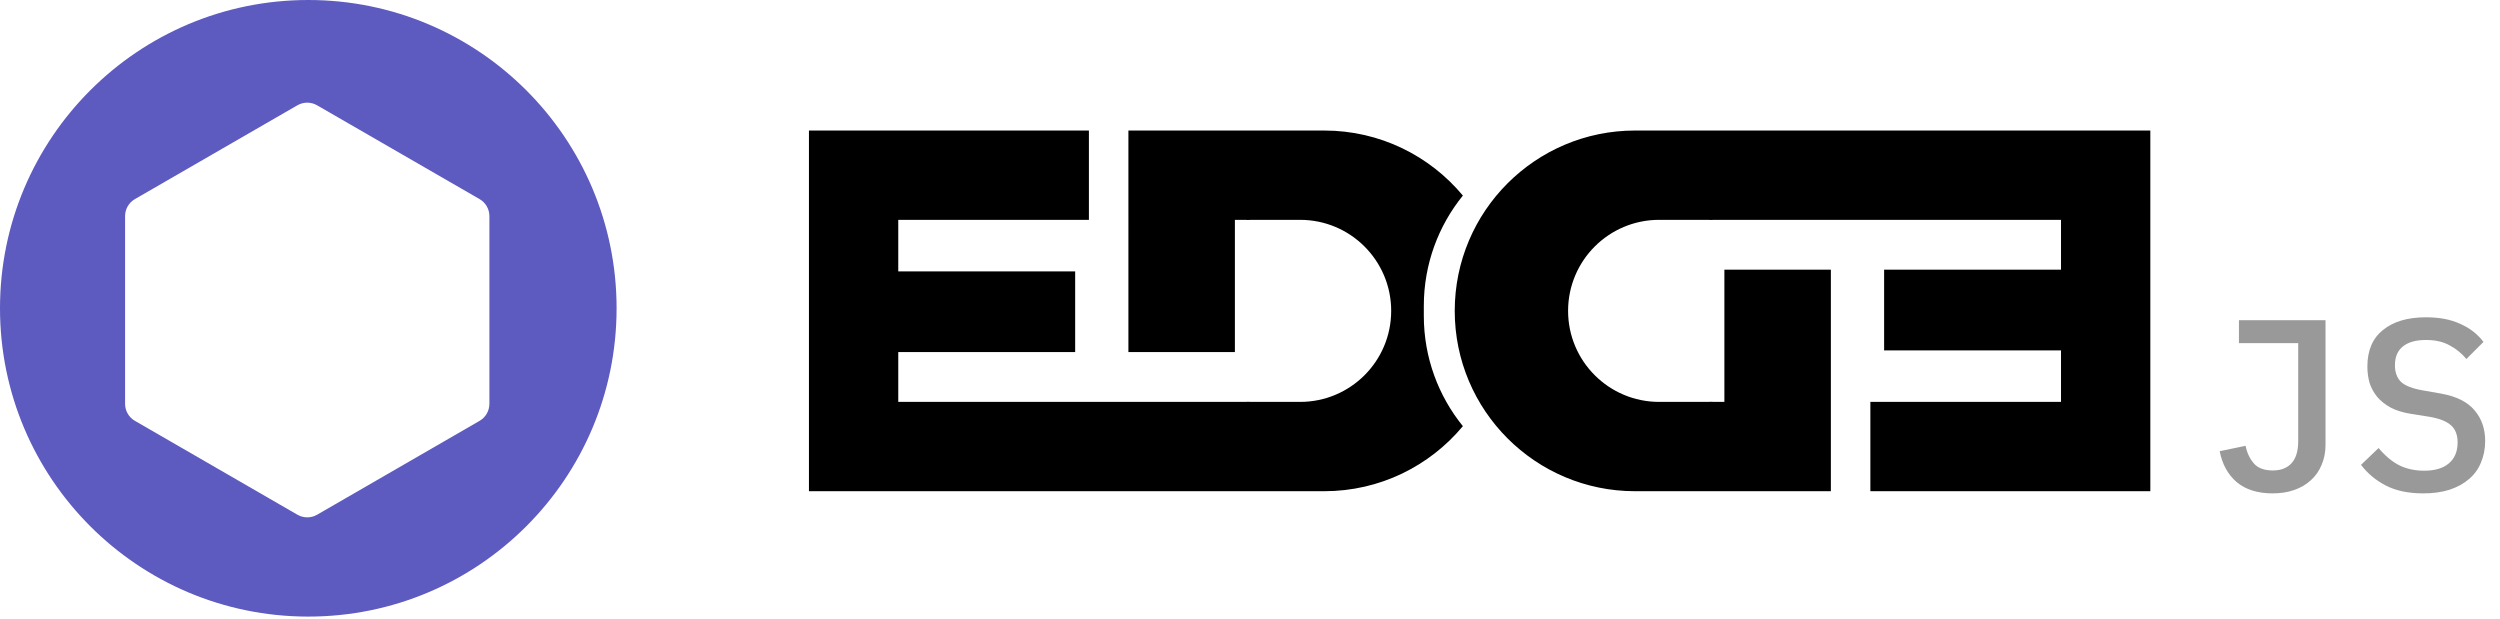
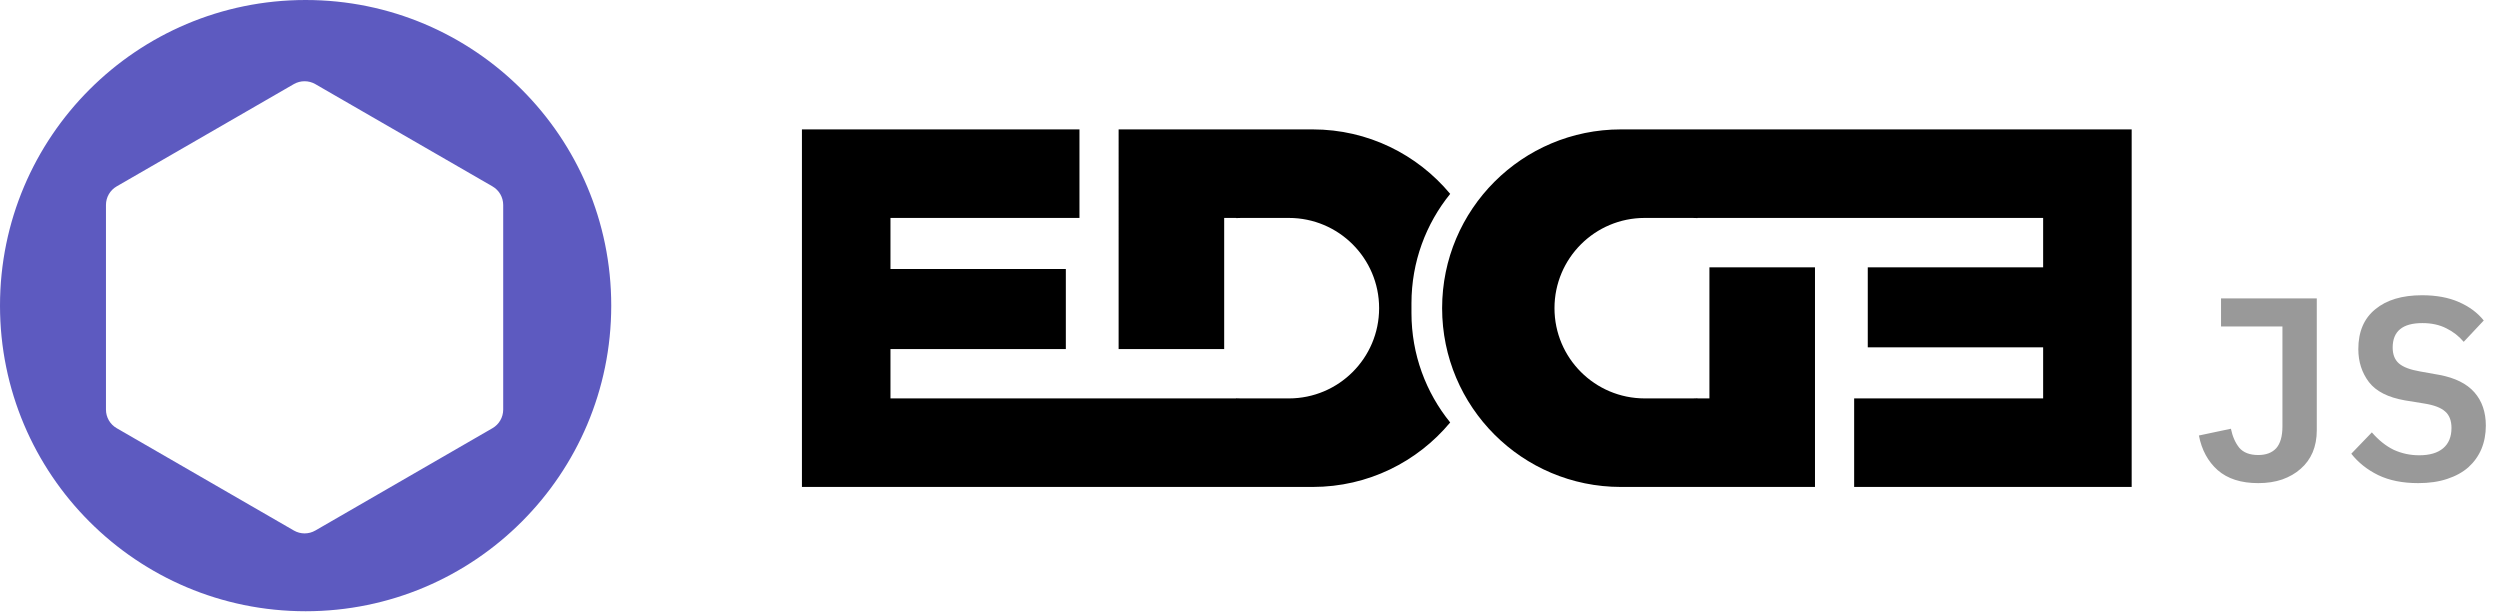
- <svg xmlns="http://www.w3.org/2000/svg" width="800" height="198" viewBox="0 0 800 198" fill="none">
-   <path fill-rule="evenodd" clip-rule="evenodd" d="M98.654 0C153.139 0 197.309 44.169 197.309 98.654C197.308 153.139 153.139 197.309 98.654 197.309C44.169 197.308 0 153.139 0 98.654C0 44.169 44.169 0 98.654 0ZM98.314 32.851C97.228 32.851 96.142 33.131 95.167 33.69L43.17 63.71C41.222 64.833 40.027 66.908 40.027 69.149V129.231C40.028 131.474 41.222 133.547 43.17 134.67L95.184 164.714C97.128 165.834 99.526 165.834 101.468 164.714L153.473 134.67C155.411 133.547 156.608 131.473 156.608 129.231V69.149C156.608 66.908 155.411 64.833 153.461 63.71L101.463 33.69C100.488 33.131 99.401 32.851 98.314 32.851Z" fill="#5D5AC0" />
-   <path d="M348.45 70.349H287.444V86.837H344.052V112.668H287.444V128.607H367.137V128.608H399.013V128.561C399.558 128.591 400.109 128.608 400.661 128.608H416.051C432.137 128.607 445.179 115.565 445.18 99.479C445.18 83.392 432.138 70.351 416.051 70.35H400.662C400.109 70.35 399.558 70.367 399.013 70.398V70.349H395.165V112.669H361.09L361.091 42.87V41.77H423.745C441.585 41.77 457.534 49.867 468.12 62.584C460.304 72.229 455.621 84.517 455.621 97.898V101.058C455.621 114.439 460.305 126.726 468.121 136.37C457.535 149.089 441.586 157.187 423.745 157.187H258.864V41.77H348.45V70.349ZM688.104 157.187H598.519V128.608H659.524V112.12H602.916V86.287H659.524V70.35H581.481V70.349H547.954V70.396C547.409 70.365 546.859 70.349 546.307 70.349H530.917C514.83 70.349 501.788 83.391 501.788 99.478C501.788 115.565 514.83 128.606 530.917 128.607H546.307C546.859 128.607 547.409 128.589 547.954 128.559V128.607H551.802V86.287H585.877V157.187H523.223C491.352 157.187 465.515 131.349 465.515 99.478C465.515 67.607 491.352 41.77 523.223 41.77H688.104V157.187Z" fill="black" />
-   <path d="M744.167 102.47V142.35C744.167 144.692 743.751 146.825 742.918 148.75C742.138 150.675 740.993 152.314 739.484 153.667C738.028 155.02 736.259 156.06 734.177 156.788C732.096 157.517 729.781 157.881 727.231 157.881C722.445 157.881 718.621 156.684 715.759 154.291C712.949 151.898 711.128 148.594 710.296 144.38L718.569 142.663C719.037 144.9 719.921 146.773 721.222 148.282C722.523 149.791 724.552 150.545 727.31 150.545C729.859 150.545 731.836 149.791 733.241 148.282C734.698 146.721 735.426 144.354 735.426 141.18V109.806H716.461V102.47H744.167ZM775.432 157.881C770.697 157.881 766.717 157.049 763.491 155.384C760.266 153.719 757.612 151.508 755.531 148.75L761.15 143.365C763.231 145.862 765.442 147.709 767.784 148.906C770.125 150.051 772.779 150.623 775.744 150.623C779.178 150.623 781.806 149.843 783.627 148.282C785.5 146.721 786.436 144.484 786.436 141.57C786.436 139.229 785.76 137.434 784.407 136.185C783.054 134.884 780.739 133.948 777.461 133.375L771.53 132.439C768.928 132.023 766.743 131.346 764.974 130.41C763.205 129.421 761.774 128.277 760.682 126.976C759.589 125.623 758.783 124.14 758.262 122.527C757.794 120.862 757.56 119.119 757.56 117.298C757.56 112.147 759.225 108.245 762.555 105.592C765.885 102.886 770.463 101.534 776.29 101.534C780.609 101.534 784.277 102.236 787.295 103.641C790.364 104.993 792.836 106.919 794.709 109.416L789.246 114.879C787.737 113.058 785.942 111.601 783.861 110.509C781.832 109.364 779.308 108.792 776.29 108.792C773.065 108.792 770.593 109.494 768.876 110.899C767.211 112.252 766.379 114.255 766.379 116.908C766.379 119.145 767.029 120.914 768.33 122.215C769.683 123.464 772.05 124.374 775.432 124.947L781.207 125.961C786.098 126.846 789.662 128.641 791.899 131.346C794.136 134 795.255 137.252 795.255 141.102C795.255 143.599 794.813 145.888 793.928 147.97C793.096 150.051 791.821 151.82 790.104 153.277C788.439 154.733 786.358 155.878 783.861 156.71C781.415 157.491 778.606 157.881 775.432 157.881Z" fill="black" fill-opacity="0.4" />
+ <svg xmlns="http://www.w3.org/2000/svg" width="807" height="198" viewBox="0 0 807 198" fill="none">
+   <path d="M98.654 0C153.139 0 197.309 44.169 197.309 98.654C197.308 153.139 153.139 197.309 98.654 197.309C44.169 197.308 0 153.139 0 98.654C0 44.169 44.169 0 98.654 0ZM98.315 26.224C97.121 26.224 95.925 26.531 94.853 27.146L37.662 60.165C35.52 61.401 34.205 63.682 34.205 66.147V132.231C34.205 134.698 35.52 136.978 37.662 138.214L94.872 171.258C97.011 172.489 99.647 172.489 101.783 171.258L158.983 138.214C161.115 136.978 162.432 134.697 162.433 132.231V66.147C162.432 63.682 161.115 61.401 158.97 60.165L101.777 27.146C100.705 26.532 99.51 26.224 98.315 26.224Z" fill="#5D5AC0" />
+   <path d="M348.45 70.349H287.444V86.837H344.052V112.668H287.444V128.607H367.137V128.608H399.013V128.561C399.558 128.591 400.109 128.608 400.661 128.608H416.051C432.137 128.607 445.179 115.565 445.18 99.479C445.18 83.392 432.138 70.351 416.051 70.35H400.662C400.109 70.35 399.558 70.367 399.013 70.398V70.349H395.165V112.669H361.09L361.091 42.869V41.77H423.745C441.585 41.77 457.534 49.867 468.12 62.584C460.304 72.229 455.621 84.517 455.621 97.898V101.058C455.621 114.439 460.305 126.726 468.121 136.37C457.535 149.089 441.586 157.186 423.745 157.187H258.864V41.77H348.45V70.349ZM688.104 157.187H598.519V128.608H659.524V112.119H602.916V86.287H659.524V70.35H581.481V70.349H547.954V70.396C547.409 70.365 546.859 70.349 546.307 70.349H530.917C514.83 70.349 501.788 83.391 501.788 99.478C501.788 115.565 514.83 128.606 530.917 128.607H546.307C546.859 128.607 547.409 128.589 547.954 128.559V128.607H551.802V86.287H585.877V157.187H523.223C491.352 157.187 465.515 131.349 465.515 99.478C465.515 67.607 491.352 41.77 523.223 41.77H688.104V157.187Z" fill="black" />
+   <path d="M747.859 96.313V138.901C747.859 141.533 747.411 143.913 746.515 146.041C745.619 148.113 744.331 149.877 742.651 151.333C741.027 152.789 739.039 153.937 736.687 154.777C734.391 155.561 731.815 155.953 728.959 155.953C723.415 155.953 719.047 154.553 715.855 151.753C712.719 148.953 710.703 145.229 709.807 140.581L720.139 138.397C720.643 140.861 721.539 142.905 722.827 144.529C724.171 146.097 726.215 146.881 728.959 146.881C731.479 146.881 733.411 146.153 734.755 144.697C736.099 143.185 736.771 140.833 736.771 137.641V105.385H716.947V96.313H747.859ZM780.587 155.953C775.547 155.953 771.235 155.085 767.651 153.349C764.123 151.613 761.239 149.317 758.999 146.461L765.635 139.573C767.819 142.093 770.171 143.969 772.691 145.201C775.267 146.377 778.011 146.965 780.923 146.965C784.283 146.965 786.859 146.209 788.651 144.697C790.443 143.185 791.339 141.001 791.339 138.145C791.339 135.793 790.667 134.029 789.323 132.853C787.979 131.621 785.711 130.753 782.519 130.249L776.303 129.241C770.871 128.289 767.007 126.329 764.711 123.361C762.415 120.337 761.267 116.781 761.267 112.693C761.267 107.093 763.087 102.809 766.727 99.841C770.367 96.817 775.407 95.305 781.847 95.305C786.439 95.305 790.387 96.033 793.691 97.489C797.051 98.945 799.739 100.933 801.755 103.453L795.287 110.341C793.719 108.493 791.843 107.037 789.659 105.973C787.475 104.853 784.899 104.293 781.931 104.293C775.547 104.293 772.355 106.925 772.355 112.189C772.355 114.429 773.027 116.137 774.371 117.313C775.715 118.489 778.011 119.357 781.259 119.917L787.391 121.009C792.487 121.961 796.267 123.837 798.731 126.637C801.195 129.437 802.427 133.021 802.427 137.389C802.427 140.133 801.951 142.653 800.999 144.949C800.047 147.189 798.647 149.149 796.799 150.829C794.951 152.453 792.655 153.713 789.911 154.609C787.223 155.505 784.115 155.953 780.587 155.953Z" fill="black" fill-opacity="0.4" />
</svg>
